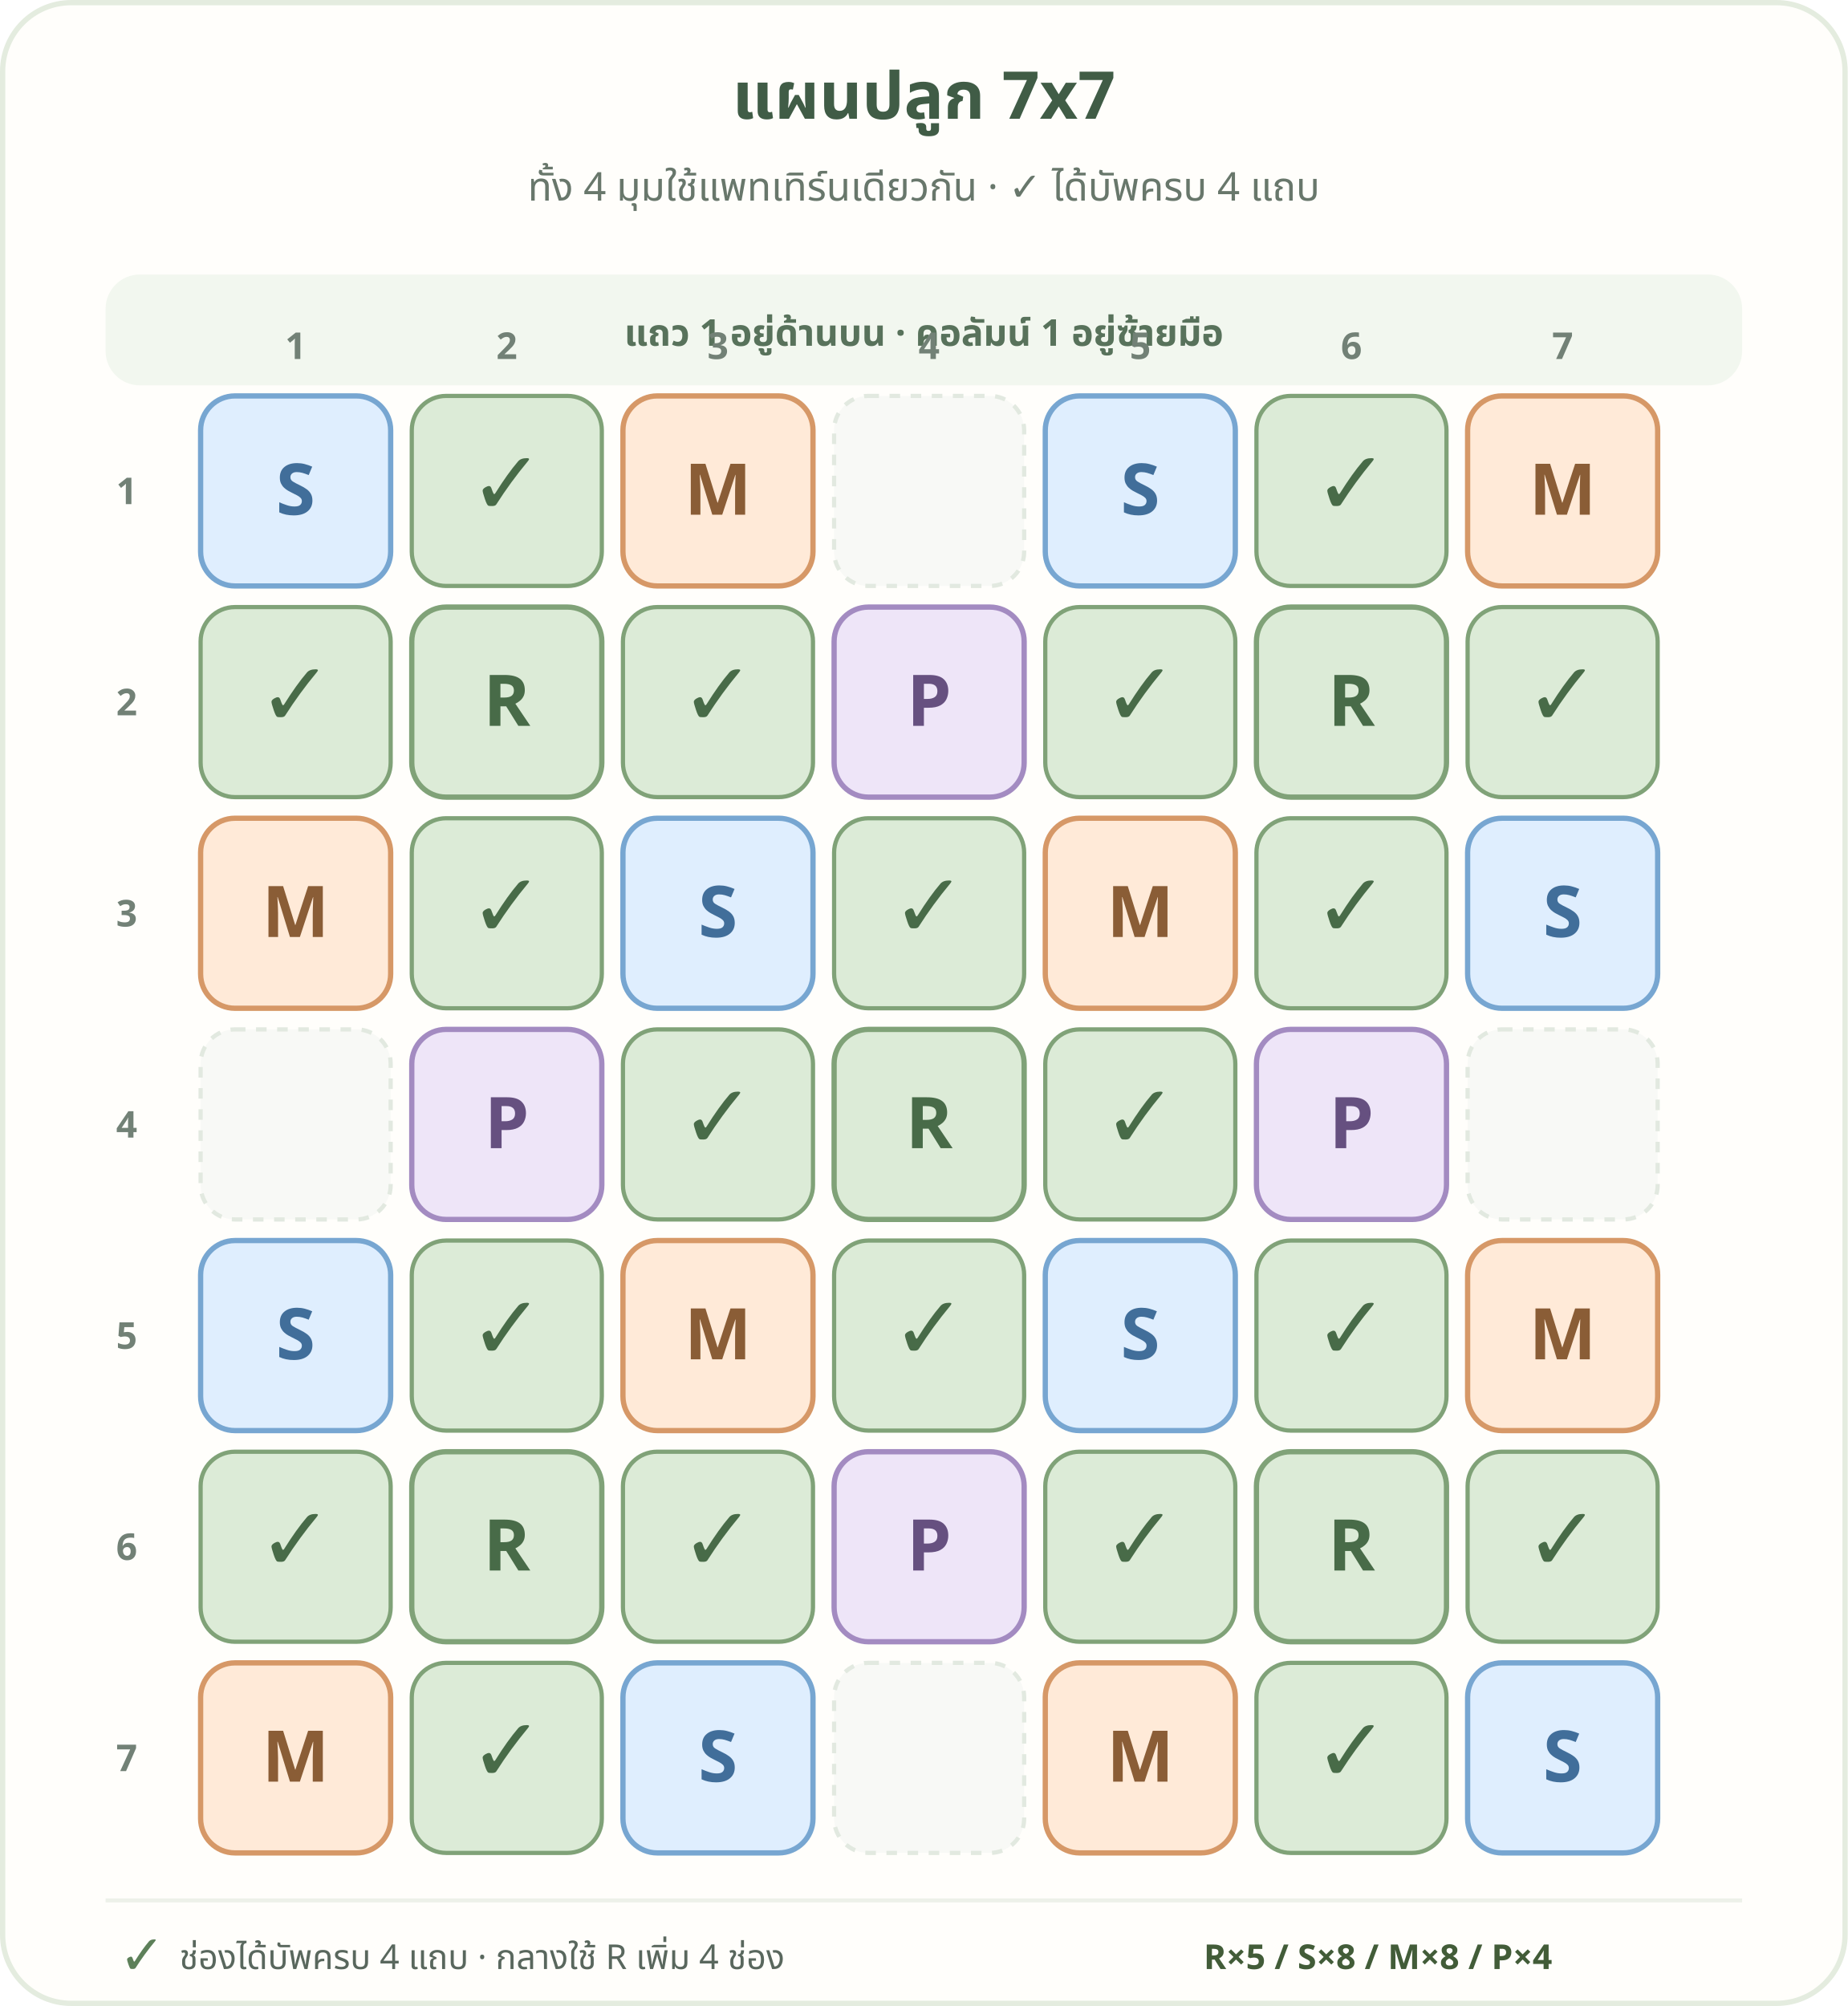
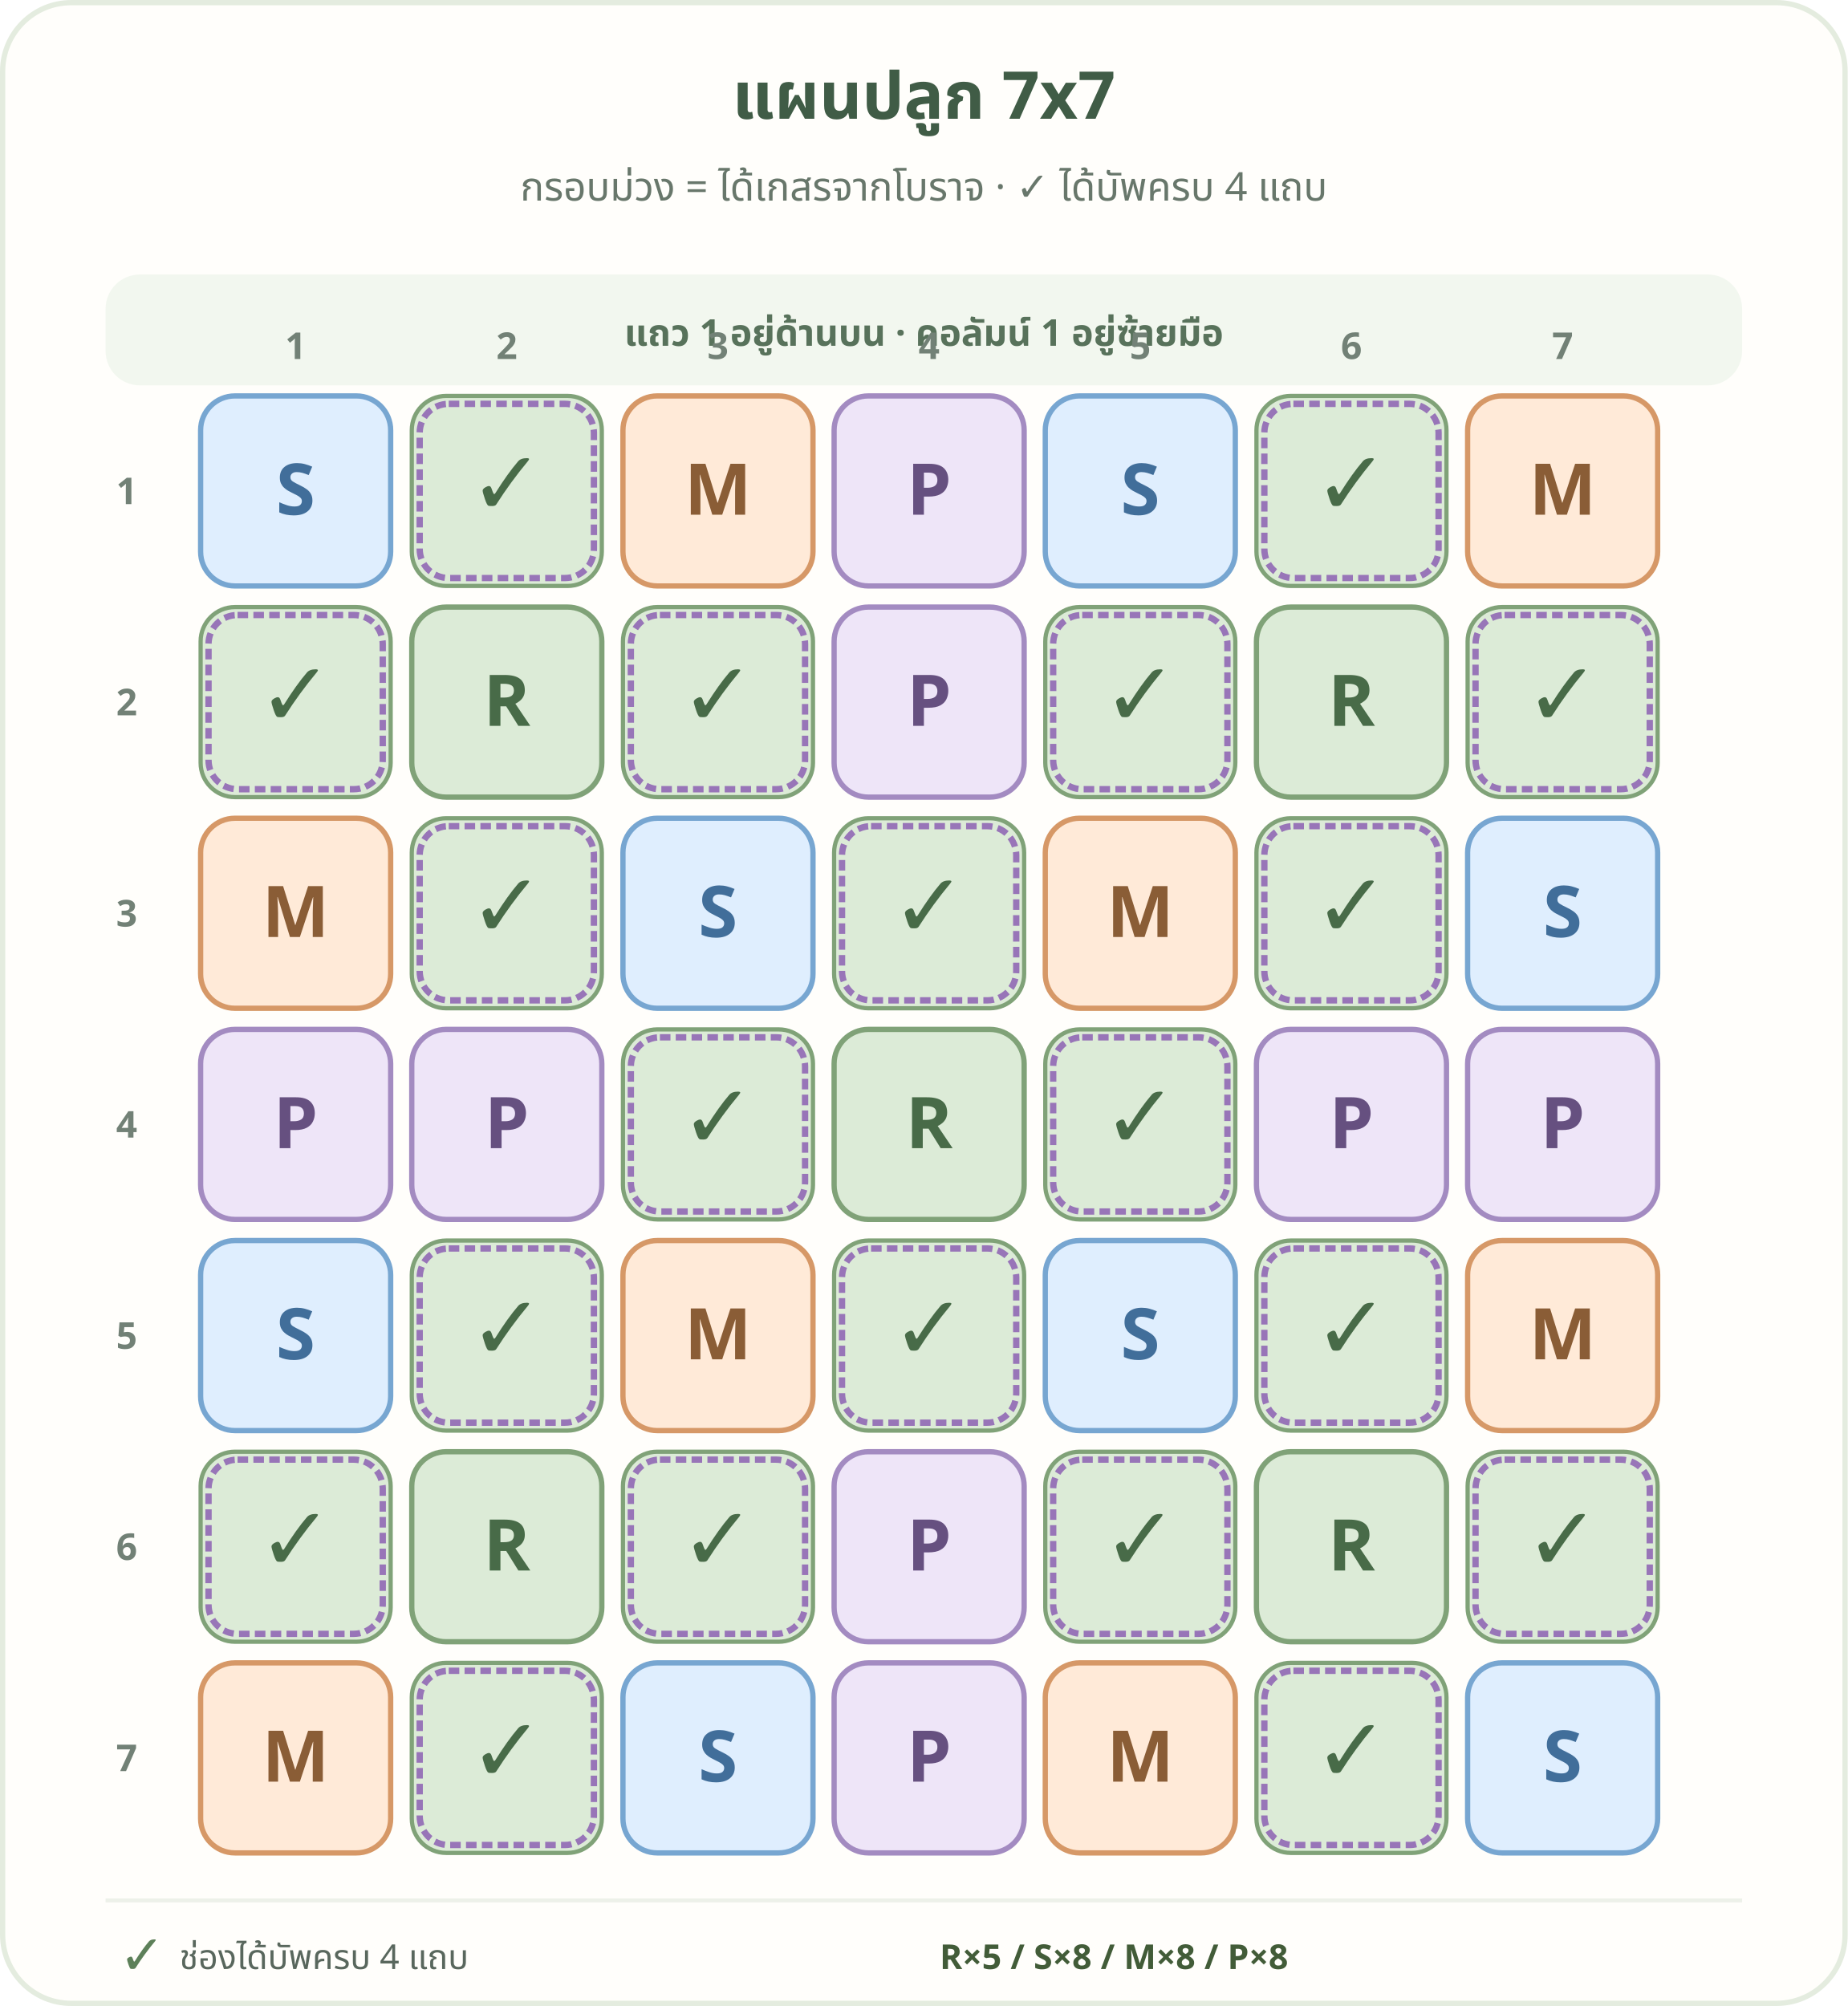
<svg xmlns="http://www.w3.org/2000/svg" width="700" height="760" viewBox="0 0 700 760" role="img" aria-labelledby="title desc">
  <rect x="1" y="1" width="698" height="758" rx="26" fill="#fffefb" stroke="#e4ecdf" stroke-width="2" />
  <text x="350" y="45" text-anchor="middle" font-family="Tahoma, Noto Sans Thai, sans-serif" font-size="25" font-weight="700" fill="#405c46">แผนปลูก 7x7</text>
-   <text x="350" y="76" text-anchor="middle" font-family="Tahoma, Noto Sans Thai, sans-serif" font-size="15" fill="#68776b">ทั้ง 4 มุมใช้แพทเทิร์นเดียวกัน · ✓ ได้บัพครบ 4 แถบ</text>
+   <text x="350" y="76" text-anchor="middle" font-family="Tahoma, Noto Sans Thai, sans-serif" font-size="15" fill="#68776b">กรอบม่วง = ได้เกสรจากโบราจ · ✓ ได้บัพครบ 4 แถบ</text>
  <rect x="40" y="104" width="620" height="42" rx="13" fill="#f2f7ef" />
  <text x="350" y="131" text-anchor="middle" font-family="Tahoma, Noto Sans Thai, sans-serif" font-size="14" font-weight="700" fill="#58725b">แถว 1 อยู่ด้านบน · คอลัมน์ 1 อยู่ซ้ายมือ</text>
  <text x="112" y="136" text-anchor="middle" font-family="Tahoma, sans-serif" font-size="14" font-weight="700" fill="#728176">1</text>
  <text x="192" y="136" text-anchor="middle" font-family="Tahoma, sans-serif" font-size="14" font-weight="700" fill="#728176">2</text>
  <text x="272" y="136" text-anchor="middle" font-family="Tahoma, sans-serif" font-size="14" font-weight="700" fill="#728176">3</text>
  <text x="352" y="136" text-anchor="middle" font-family="Tahoma, sans-serif" font-size="14" font-weight="700" fill="#728176">4</text>
  <text x="432" y="136" text-anchor="middle" font-family="Tahoma, sans-serif" font-size="14" font-weight="700" fill="#728176">5</text>
  <text x="512" y="136" text-anchor="middle" font-family="Tahoma, sans-serif" font-size="14" font-weight="700" fill="#728176">6</text>
  <text x="592" y="136" text-anchor="middle" font-family="Tahoma, sans-serif" font-size="14" font-weight="700" fill="#728176">7</text>
  <text x="48" y="191" text-anchor="middle" font-family="Tahoma, sans-serif" font-size="14" font-weight="700" fill="#728176">1</text>
  <g aria-label="แถว 1 คอลัมน์ 1: สตรอว์เบอร์รี่สวน — บัพน้ำ">
    <rect x="76" y="150" width="72" height="72" rx="13" fill="#dfeefe" stroke="#77a6d1" stroke-width="2" />
    <text x="112" y="195" text-anchor="middle" font-family="Segoe UI Symbol, Tahoma, Noto Sans Thai, sans-serif" font-size="27" font-weight="750" fill="#416e9a">S</text>
  </g>
-   <g aria-label="แถว 1 คอลัมน์ 2: ช่องปลูก — ได้รับบัพครบทั้ง 4 แถบ">
+   <g aria-label="แถว 1 คอลัมน์ 2: ช่องปลูก — ได้รับบัพครบทั้ง 4 แถบ และได้รับเกสรจากโบราจ">
    <rect x="156" y="150" width="72" height="72" rx="13" fill="#dcebd7" stroke="#80a278" stroke-width="1.6" />
+     <rect x="159" y="153" width="66" height="66" rx="11" fill="none" stroke="#9875b8" stroke-width="2.4" stroke-dasharray="4 2" />
    <text x="192" y="195" text-anchor="middle" font-family="Segoe UI Symbol, Tahoma, Noto Sans Thai, sans-serif" font-size="34" font-weight="750" fill="#486b48">✓</text>
  </g>
  <g aria-label="แถว 1 คอลัมน์ 3: ดาวเรือง — บัพป้องกัน">
    <rect x="236" y="150" width="72" height="72" rx="13" fill="#ffead8" stroke="#d69867" stroke-width="2" />
    <text x="272" y="195" text-anchor="middle" font-family="Segoe UI Symbol, Tahoma, Noto Sans Thai, sans-serif" font-size="27" font-weight="750" fill="#8a5d36">M</text>
  </g>
-   <g aria-label="แถว 1 คอลัมน์ 4: ช่องว่าง — ยังไม่ได้ใช้ปลูก">
-     <rect x="316" y="150" width="72" height="72" rx="13" fill="#f8f9f6" stroke="#e2e9e0" stroke-width="1.6" stroke-dasharray="4 4" />
+   <g aria-label="แถว 1 คอลัมน์ 4: โบราจ — บัพเกสร">
+     <rect x="316" y="150" width="72" height="72" rx="13" fill="#eee5f8" stroke="#a38bc1" stroke-width="2" />
+     <text x="352" y="195" text-anchor="middle" font-family="Segoe UI Symbol, Tahoma, Noto Sans Thai, sans-serif" font-size="27" font-weight="750" fill="#665080">P</text>
  </g>
  <g aria-label="แถว 1 คอลัมน์ 5: สตรอว์เบอร์รี่สวน — บัพน้ำ">
    <rect x="396" y="150" width="72" height="72" rx="13" fill="#dfeefe" stroke="#77a6d1" stroke-width="2" />
    <text x="432" y="195" text-anchor="middle" font-family="Segoe UI Symbol, Tahoma, Noto Sans Thai, sans-serif" font-size="27" font-weight="750" fill="#416e9a">S</text>
  </g>
-   <g aria-label="แถว 1 คอลัมน์ 6: ช่องปลูก — ได้รับบัพครบทั้ง 4 แถบ">
+   <g aria-label="แถว 1 คอลัมน์ 6: ช่องปลูก — ได้รับบัพครบทั้ง 4 แถบ และได้รับเกสรจากโบราจ">
    <rect x="476" y="150" width="72" height="72" rx="13" fill="#dcebd7" stroke="#80a278" stroke-width="1.6" />
+     <rect x="479" y="153" width="66" height="66" rx="11" fill="none" stroke="#9875b8" stroke-width="2.4" stroke-dasharray="4 2" />
    <text x="512" y="195" text-anchor="middle" font-family="Segoe UI Symbol, Tahoma, Noto Sans Thai, sans-serif" font-size="34" font-weight="750" fill="#486b48">✓</text>
  </g>
  <g aria-label="แถว 1 คอลัมน์ 7: ดาวเรือง — บัพป้องกัน">
    <rect x="556" y="150" width="72" height="72" rx="13" fill="#ffead8" stroke="#d69867" stroke-width="2" />
    <text x="592" y="195" text-anchor="middle" font-family="Segoe UI Symbol, Tahoma, Noto Sans Thai, sans-serif" font-size="27" font-weight="750" fill="#8a5d36">M</text>
  </g>
  <text x="48" y="271" text-anchor="middle" font-family="Tahoma, sans-serif" font-size="14" font-weight="700" fill="#728176">2</text>
-   <g aria-label="แถว 2 คอลัมน์ 1: ช่องปลูก — ได้รับบัพครบทั้ง 4 แถบ">
+   <g aria-label="แถว 2 คอลัมน์ 1: ช่องปลูก — ได้รับบัพครบทั้ง 4 แถบ และได้รับเกสรจากโบราจ">
    <rect x="76" y="230" width="72" height="72" rx="13" fill="#dcebd7" stroke="#80a278" stroke-width="1.6" />
+     <rect x="79" y="233" width="66" height="66" rx="11" fill="none" stroke="#9875b8" stroke-width="2.4" stroke-dasharray="4 2" />
    <text x="112" y="275" text-anchor="middle" font-family="Segoe UI Symbol, Tahoma, Noto Sans Thai, sans-serif" font-size="34" font-weight="750" fill="#486b48">✓</text>
  </g>
  <g aria-label="แถว 2 คอลัมน์ 2: ถั่วรันเนอร์ — บัพดิน">
    <rect x="156" y="230" width="72" height="72" rx="13" fill="#dcebd7" stroke="#80a278" stroke-width="2" />
    <text x="192" y="275" text-anchor="middle" font-family="Segoe UI Symbol, Tahoma, Noto Sans Thai, sans-serif" font-size="27" font-weight="750" fill="#486b48">R</text>
  </g>
-   <g aria-label="แถว 2 คอลัมน์ 3: ช่องปลูก — ได้รับบัพครบทั้ง 4 แถบ">
+   <g aria-label="แถว 2 คอลัมน์ 3: ช่องปลูก — ได้รับบัพครบทั้ง 4 แถบ และได้รับเกสรจากโบราจ">
    <rect x="236" y="230" width="72" height="72" rx="13" fill="#dcebd7" stroke="#80a278" stroke-width="1.6" />
+     <rect x="239" y="233" width="66" height="66" rx="11" fill="none" stroke="#9875b8" stroke-width="2.4" stroke-dasharray="4 2" />
    <text x="272" y="275" text-anchor="middle" font-family="Segoe UI Symbol, Tahoma, Noto Sans Thai, sans-serif" font-size="34" font-weight="750" fill="#486b48">✓</text>
  </g>
  <g aria-label="แถว 2 คอลัมน์ 4: โบราจ — บัพเกสร">
    <rect x="316" y="230" width="72" height="72" rx="13" fill="#eee5f8" stroke="#a38bc1" stroke-width="2" />
    <text x="352" y="275" text-anchor="middle" font-family="Segoe UI Symbol, Tahoma, Noto Sans Thai, sans-serif" font-size="27" font-weight="750" fill="#665080">P</text>
  </g>
-   <g aria-label="แถว 2 คอลัมน์ 5: ช่องปลูก — ได้รับบัพครบทั้ง 4 แถบ">
+   <g aria-label="แถว 2 คอลัมน์ 5: ช่องปลูก — ได้รับบัพครบทั้ง 4 แถบ และได้รับเกสรจากโบราจ">
    <rect x="396" y="230" width="72" height="72" rx="13" fill="#dcebd7" stroke="#80a278" stroke-width="1.6" />
+     <rect x="399" y="233" width="66" height="66" rx="11" fill="none" stroke="#9875b8" stroke-width="2.4" stroke-dasharray="4 2" />
    <text x="432" y="275" text-anchor="middle" font-family="Segoe UI Symbol, Tahoma, Noto Sans Thai, sans-serif" font-size="34" font-weight="750" fill="#486b48">✓</text>
  </g>
  <g aria-label="แถว 2 คอลัมน์ 6: ถั่วรันเนอร์ — บัพดิน">
    <rect x="476" y="230" width="72" height="72" rx="13" fill="#dcebd7" stroke="#80a278" stroke-width="2" />
    <text x="512" y="275" text-anchor="middle" font-family="Segoe UI Symbol, Tahoma, Noto Sans Thai, sans-serif" font-size="27" font-weight="750" fill="#486b48">R</text>
  </g>
-   <g aria-label="แถว 2 คอลัมน์ 7: ช่องปลูก — ได้รับบัพครบทั้ง 4 แถบ">
+   <g aria-label="แถว 2 คอลัมน์ 7: ช่องปลูก — ได้รับบัพครบทั้ง 4 แถบ และได้รับเกสรจากโบราจ">
    <rect x="556" y="230" width="72" height="72" rx="13" fill="#dcebd7" stroke="#80a278" stroke-width="1.6" />
+     <rect x="559" y="233" width="66" height="66" rx="11" fill="none" stroke="#9875b8" stroke-width="2.4" stroke-dasharray="4 2" />
    <text x="592" y="275" text-anchor="middle" font-family="Segoe UI Symbol, Tahoma, Noto Sans Thai, sans-serif" font-size="34" font-weight="750" fill="#486b48">✓</text>
  </g>
  <text x="48" y="351" text-anchor="middle" font-family="Tahoma, sans-serif" font-size="14" font-weight="700" fill="#728176">3</text>
  <g aria-label="แถว 3 คอลัมน์ 1: ดาวเรือง — บัพป้องกัน">
    <rect x="76" y="310" width="72" height="72" rx="13" fill="#ffead8" stroke="#d69867" stroke-width="2" />
    <text x="112" y="355" text-anchor="middle" font-family="Segoe UI Symbol, Tahoma, Noto Sans Thai, sans-serif" font-size="27" font-weight="750" fill="#8a5d36">M</text>
  </g>
-   <g aria-label="แถว 3 คอลัมน์ 2: ช่องปลูก — ได้รับบัพครบทั้ง 4 แถบ">
+   <g aria-label="แถว 3 คอลัมน์ 2: ช่องปลูก — ได้รับบัพครบทั้ง 4 แถบ และได้รับเกสรจากโบราจ">
    <rect x="156" y="310" width="72" height="72" rx="13" fill="#dcebd7" stroke="#80a278" stroke-width="1.6" />
+     <rect x="159" y="313" width="66" height="66" rx="11" fill="none" stroke="#9875b8" stroke-width="2.4" stroke-dasharray="4 2" />
    <text x="192" y="355" text-anchor="middle" font-family="Segoe UI Symbol, Tahoma, Noto Sans Thai, sans-serif" font-size="34" font-weight="750" fill="#486b48">✓</text>
  </g>
  <g aria-label="แถว 3 คอลัมน์ 3: สตรอว์เบอร์รี่สวน — บัพน้ำ">
    <rect x="236" y="310" width="72" height="72" rx="13" fill="#dfeefe" stroke="#77a6d1" stroke-width="2" />
    <text x="272" y="355" text-anchor="middle" font-family="Segoe UI Symbol, Tahoma, Noto Sans Thai, sans-serif" font-size="27" font-weight="750" fill="#416e9a">S</text>
  </g>
-   <g aria-label="แถว 3 คอลัมน์ 4: ช่องปลูก — ได้รับบัพครบทั้ง 4 แถบ">
+   <g aria-label="แถว 3 คอลัมน์ 4: ช่องปลูก — ได้รับบัพครบทั้ง 4 แถบ และได้รับเกสรจากโบราจ">
    <rect x="316" y="310" width="72" height="72" rx="13" fill="#dcebd7" stroke="#80a278" stroke-width="1.6" />
+     <rect x="319" y="313" width="66" height="66" rx="11" fill="none" stroke="#9875b8" stroke-width="2.4" stroke-dasharray="4 2" />
    <text x="352" y="355" text-anchor="middle" font-family="Segoe UI Symbol, Tahoma, Noto Sans Thai, sans-serif" font-size="34" font-weight="750" fill="#486b48">✓</text>
  </g>
  <g aria-label="แถว 3 คอลัมน์ 5: ดาวเรือง — บัพป้องกัน">
    <rect x="396" y="310" width="72" height="72" rx="13" fill="#ffead8" stroke="#d69867" stroke-width="2" />
    <text x="432" y="355" text-anchor="middle" font-family="Segoe UI Symbol, Tahoma, Noto Sans Thai, sans-serif" font-size="27" font-weight="750" fill="#8a5d36">M</text>
  </g>
-   <g aria-label="แถว 3 คอลัมน์ 6: ช่องปลูก — ได้รับบัพครบทั้ง 4 แถบ">
+   <g aria-label="แถว 3 คอลัมน์ 6: ช่องปลูก — ได้รับบัพครบทั้ง 4 แถบ และได้รับเกสรจากโบราจ">
    <rect x="476" y="310" width="72" height="72" rx="13" fill="#dcebd7" stroke="#80a278" stroke-width="1.6" />
+     <rect x="479" y="313" width="66" height="66" rx="11" fill="none" stroke="#9875b8" stroke-width="2.4" stroke-dasharray="4 2" />
    <text x="512" y="355" text-anchor="middle" font-family="Segoe UI Symbol, Tahoma, Noto Sans Thai, sans-serif" font-size="34" font-weight="750" fill="#486b48">✓</text>
  </g>
  <g aria-label="แถว 3 คอลัมน์ 7: สตรอว์เบอร์รี่สวน — บัพน้ำ">
    <rect x="556" y="310" width="72" height="72" rx="13" fill="#dfeefe" stroke="#77a6d1" stroke-width="2" />
    <text x="592" y="355" text-anchor="middle" font-family="Segoe UI Symbol, Tahoma, Noto Sans Thai, sans-serif" font-size="27" font-weight="750" fill="#416e9a">S</text>
  </g>
  <text x="48" y="431" text-anchor="middle" font-family="Tahoma, sans-serif" font-size="14" font-weight="700" fill="#728176">4</text>
-   <g aria-label="แถว 4 คอลัมน์ 1: ช่องว่าง — ยังไม่ได้ใช้ปลูก">
-     <rect x="76" y="390" width="72" height="72" rx="13" fill="#f8f9f6" stroke="#e2e9e0" stroke-width="1.6" stroke-dasharray="4 4" />
+   <g aria-label="แถว 4 คอลัมน์ 1: โบราจ — บัพเกสร">
+     <rect x="76" y="390" width="72" height="72" rx="13" fill="#eee5f8" stroke="#a38bc1" stroke-width="2" />
+     <text x="112" y="435" text-anchor="middle" font-family="Segoe UI Symbol, Tahoma, Noto Sans Thai, sans-serif" font-size="27" font-weight="750" fill="#665080">P</text>
  </g>
  <g aria-label="แถว 4 คอลัมน์ 2: โบราจ — บัพเกสร">
    <rect x="156" y="390" width="72" height="72" rx="13" fill="#eee5f8" stroke="#a38bc1" stroke-width="2" />
    <text x="192" y="435" text-anchor="middle" font-family="Segoe UI Symbol, Tahoma, Noto Sans Thai, sans-serif" font-size="27" font-weight="750" fill="#665080">P</text>
  </g>
-   <g aria-label="แถว 4 คอลัมน์ 3: ช่องปลูก — ได้รับบัพครบทั้ง 4 แถบ">
+   <g aria-label="แถว 4 คอลัมน์ 3: ช่องปลูก — ได้รับบัพครบทั้ง 4 แถบ และได้รับเกสรจากโบราจ">
    <rect x="236" y="390" width="72" height="72" rx="13" fill="#dcebd7" stroke="#80a278" stroke-width="1.6" />
+     <rect x="239" y="393" width="66" height="66" rx="11" fill="none" stroke="#9875b8" stroke-width="2.4" stroke-dasharray="4 2" />
    <text x="272" y="435" text-anchor="middle" font-family="Segoe UI Symbol, Tahoma, Noto Sans Thai, sans-serif" font-size="34" font-weight="750" fill="#486b48">✓</text>
  </g>
  <g aria-label="แถว 4 คอลัมน์ 4: ถั่วรันเนอร์ — บัพดิน">
    <rect x="316" y="390" width="72" height="72" rx="13" fill="#dcebd7" stroke="#80a278" stroke-width="2" />
    <text x="352" y="435" text-anchor="middle" font-family="Segoe UI Symbol, Tahoma, Noto Sans Thai, sans-serif" font-size="27" font-weight="750" fill="#486b48">R</text>
  </g>
-   <g aria-label="แถว 4 คอลัมน์ 5: ช่องปลูก — ได้รับบัพครบทั้ง 4 แถบ">
+   <g aria-label="แถว 4 คอลัมน์ 5: ช่องปลูก — ได้รับบัพครบทั้ง 4 แถบ และได้รับเกสรจากโบราจ">
    <rect x="396" y="390" width="72" height="72" rx="13" fill="#dcebd7" stroke="#80a278" stroke-width="1.6" />
+     <rect x="399" y="393" width="66" height="66" rx="11" fill="none" stroke="#9875b8" stroke-width="2.4" stroke-dasharray="4 2" />
    <text x="432" y="435" text-anchor="middle" font-family="Segoe UI Symbol, Tahoma, Noto Sans Thai, sans-serif" font-size="34" font-weight="750" fill="#486b48">✓</text>
  </g>
  <g aria-label="แถว 4 คอลัมน์ 6: โบราจ — บัพเกสร">
    <rect x="476" y="390" width="72" height="72" rx="13" fill="#eee5f8" stroke="#a38bc1" stroke-width="2" />
    <text x="512" y="435" text-anchor="middle" font-family="Segoe UI Symbol, Tahoma, Noto Sans Thai, sans-serif" font-size="27" font-weight="750" fill="#665080">P</text>
  </g>
-   <g aria-label="แถว 4 คอลัมน์ 7: ช่องว่าง — ยังไม่ได้ใช้ปลูก">
-     <rect x="556" y="390" width="72" height="72" rx="13" fill="#f8f9f6" stroke="#e2e9e0" stroke-width="1.6" stroke-dasharray="4 4" />
+   <g aria-label="แถว 4 คอลัมน์ 7: โบราจ — บัพเกสร">
+     <rect x="556" y="390" width="72" height="72" rx="13" fill="#eee5f8" stroke="#a38bc1" stroke-width="2" />
+     <text x="592" y="435" text-anchor="middle" font-family="Segoe UI Symbol, Tahoma, Noto Sans Thai, sans-serif" font-size="27" font-weight="750" fill="#665080">P</text>
  </g>
  <text x="48" y="511" text-anchor="middle" font-family="Tahoma, sans-serif" font-size="14" font-weight="700" fill="#728176">5</text>
  <g aria-label="แถว 5 คอลัมน์ 1: สตรอว์เบอร์รี่สวน — บัพน้ำ">
    <rect x="76" y="470" width="72" height="72" rx="13" fill="#dfeefe" stroke="#77a6d1" stroke-width="2" />
    <text x="112" y="515" text-anchor="middle" font-family="Segoe UI Symbol, Tahoma, Noto Sans Thai, sans-serif" font-size="27" font-weight="750" fill="#416e9a">S</text>
  </g>
-   <g aria-label="แถว 5 คอลัมน์ 2: ช่องปลูก — ได้รับบัพครบทั้ง 4 แถบ">
+   <g aria-label="แถว 5 คอลัมน์ 2: ช่องปลูก — ได้รับบัพครบทั้ง 4 แถบ และได้รับเกสรจากโบราจ">
    <rect x="156" y="470" width="72" height="72" rx="13" fill="#dcebd7" stroke="#80a278" stroke-width="1.6" />
+     <rect x="159" y="473" width="66" height="66" rx="11" fill="none" stroke="#9875b8" stroke-width="2.4" stroke-dasharray="4 2" />
    <text x="192" y="515" text-anchor="middle" font-family="Segoe UI Symbol, Tahoma, Noto Sans Thai, sans-serif" font-size="34" font-weight="750" fill="#486b48">✓</text>
  </g>
  <g aria-label="แถว 5 คอลัมน์ 3: ดาวเรือง — บัพป้องกัน">
    <rect x="236" y="470" width="72" height="72" rx="13" fill="#ffead8" stroke="#d69867" stroke-width="2" />
    <text x="272" y="515" text-anchor="middle" font-family="Segoe UI Symbol, Tahoma, Noto Sans Thai, sans-serif" font-size="27" font-weight="750" fill="#8a5d36">M</text>
  </g>
-   <g aria-label="แถว 5 คอลัมน์ 4: ช่องปลูก — ได้รับบัพครบทั้ง 4 แถบ">
+   <g aria-label="แถว 5 คอลัมน์ 4: ช่องปลูก — ได้รับบัพครบทั้ง 4 แถบ และได้รับเกสรจากโบราจ">
    <rect x="316" y="470" width="72" height="72" rx="13" fill="#dcebd7" stroke="#80a278" stroke-width="1.6" />
+     <rect x="319" y="473" width="66" height="66" rx="11" fill="none" stroke="#9875b8" stroke-width="2.4" stroke-dasharray="4 2" />
    <text x="352" y="515" text-anchor="middle" font-family="Segoe UI Symbol, Tahoma, Noto Sans Thai, sans-serif" font-size="34" font-weight="750" fill="#486b48">✓</text>
  </g>
  <g aria-label="แถว 5 คอลัมน์ 5: สตรอว์เบอร์รี่สวน — บัพน้ำ">
    <rect x="396" y="470" width="72" height="72" rx="13" fill="#dfeefe" stroke="#77a6d1" stroke-width="2" />
    <text x="432" y="515" text-anchor="middle" font-family="Segoe UI Symbol, Tahoma, Noto Sans Thai, sans-serif" font-size="27" font-weight="750" fill="#416e9a">S</text>
  </g>
-   <g aria-label="แถว 5 คอลัมน์ 6: ช่องปลูก — ได้รับบัพครบทั้ง 4 แถบ">
+   <g aria-label="แถว 5 คอลัมน์ 6: ช่องปลูก — ได้รับบัพครบทั้ง 4 แถบ และได้รับเกสรจากโบราจ">
    <rect x="476" y="470" width="72" height="72" rx="13" fill="#dcebd7" stroke="#80a278" stroke-width="1.6" />
+     <rect x="479" y="473" width="66" height="66" rx="11" fill="none" stroke="#9875b8" stroke-width="2.4" stroke-dasharray="4 2" />
    <text x="512" y="515" text-anchor="middle" font-family="Segoe UI Symbol, Tahoma, Noto Sans Thai, sans-serif" font-size="34" font-weight="750" fill="#486b48">✓</text>
  </g>
  <g aria-label="แถว 5 คอลัมน์ 7: ดาวเรือง — บัพป้องกัน">
    <rect x="556" y="470" width="72" height="72" rx="13" fill="#ffead8" stroke="#d69867" stroke-width="2" />
    <text x="592" y="515" text-anchor="middle" font-family="Segoe UI Symbol, Tahoma, Noto Sans Thai, sans-serif" font-size="27" font-weight="750" fill="#8a5d36">M</text>
  </g>
  <text x="48" y="591" text-anchor="middle" font-family="Tahoma, sans-serif" font-size="14" font-weight="700" fill="#728176">6</text>
-   <g aria-label="แถว 6 คอลัมน์ 1: ช่องปลูก — ได้รับบัพครบทั้ง 4 แถบ">
+   <g aria-label="แถว 6 คอลัมน์ 1: ช่องปลูก — ได้รับบัพครบทั้ง 4 แถบ และได้รับเกสรจากโบราจ">
    <rect x="76" y="550" width="72" height="72" rx="13" fill="#dcebd7" stroke="#80a278" stroke-width="1.6" />
+     <rect x="79" y="553" width="66" height="66" rx="11" fill="none" stroke="#9875b8" stroke-width="2.4" stroke-dasharray="4 2" />
    <text x="112" y="595" text-anchor="middle" font-family="Segoe UI Symbol, Tahoma, Noto Sans Thai, sans-serif" font-size="34" font-weight="750" fill="#486b48">✓</text>
  </g>
  <g aria-label="แถว 6 คอลัมน์ 2: ถั่วรันเนอร์ — บัพดิน">
    <rect x="156" y="550" width="72" height="72" rx="13" fill="#dcebd7" stroke="#80a278" stroke-width="2" />
    <text x="192" y="595" text-anchor="middle" font-family="Segoe UI Symbol, Tahoma, Noto Sans Thai, sans-serif" font-size="27" font-weight="750" fill="#486b48">R</text>
  </g>
-   <g aria-label="แถว 6 คอลัมน์ 3: ช่องปลูก — ได้รับบัพครบทั้ง 4 แถบ">
+   <g aria-label="แถว 6 คอลัมน์ 3: ช่องปลูก — ได้รับบัพครบทั้ง 4 แถบ และได้รับเกสรจากโบราจ">
    <rect x="236" y="550" width="72" height="72" rx="13" fill="#dcebd7" stroke="#80a278" stroke-width="1.6" />
+     <rect x="239" y="553" width="66" height="66" rx="11" fill="none" stroke="#9875b8" stroke-width="2.4" stroke-dasharray="4 2" />
    <text x="272" y="595" text-anchor="middle" font-family="Segoe UI Symbol, Tahoma, Noto Sans Thai, sans-serif" font-size="34" font-weight="750" fill="#486b48">✓</text>
  </g>
  <g aria-label="แถว 6 คอลัมน์ 4: โบราจ — บัพเกสร">
    <rect x="316" y="550" width="72" height="72" rx="13" fill="#eee5f8" stroke="#a38bc1" stroke-width="2" />
    <text x="352" y="595" text-anchor="middle" font-family="Segoe UI Symbol, Tahoma, Noto Sans Thai, sans-serif" font-size="27" font-weight="750" fill="#665080">P</text>
  </g>
-   <g aria-label="แถว 6 คอลัมน์ 5: ช่องปลูก — ได้รับบัพครบทั้ง 4 แถบ">
+   <g aria-label="แถว 6 คอลัมน์ 5: ช่องปลูก — ได้รับบัพครบทั้ง 4 แถบ และได้รับเกสรจากโบราจ">
    <rect x="396" y="550" width="72" height="72" rx="13" fill="#dcebd7" stroke="#80a278" stroke-width="1.6" />
+     <rect x="399" y="553" width="66" height="66" rx="11" fill="none" stroke="#9875b8" stroke-width="2.4" stroke-dasharray="4 2" />
    <text x="432" y="595" text-anchor="middle" font-family="Segoe UI Symbol, Tahoma, Noto Sans Thai, sans-serif" font-size="34" font-weight="750" fill="#486b48">✓</text>
  </g>
  <g aria-label="แถว 6 คอลัมน์ 6: ถั่วรันเนอร์ — บัพดิน">
    <rect x="476" y="550" width="72" height="72" rx="13" fill="#dcebd7" stroke="#80a278" stroke-width="2" />
    <text x="512" y="595" text-anchor="middle" font-family="Segoe UI Symbol, Tahoma, Noto Sans Thai, sans-serif" font-size="27" font-weight="750" fill="#486b48">R</text>
  </g>
-   <g aria-label="แถว 6 คอลัมน์ 7: ช่องปลูก — ได้รับบัพครบทั้ง 4 แถบ">
+   <g aria-label="แถว 6 คอลัมน์ 7: ช่องปลูก — ได้รับบัพครบทั้ง 4 แถบ และได้รับเกสรจากโบราจ">
    <rect x="556" y="550" width="72" height="72" rx="13" fill="#dcebd7" stroke="#80a278" stroke-width="1.6" />
+     <rect x="559" y="553" width="66" height="66" rx="11" fill="none" stroke="#9875b8" stroke-width="2.4" stroke-dasharray="4 2" />
    <text x="592" y="595" text-anchor="middle" font-family="Segoe UI Symbol, Tahoma, Noto Sans Thai, sans-serif" font-size="34" font-weight="750" fill="#486b48">✓</text>
  </g>
  <text x="48" y="671" text-anchor="middle" font-family="Tahoma, sans-serif" font-size="14" font-weight="700" fill="#728176">7</text>
  <g aria-label="แถว 7 คอลัมน์ 1: ดาวเรือง — บัพป้องกัน">
    <rect x="76" y="630" width="72" height="72" rx="13" fill="#ffead8" stroke="#d69867" stroke-width="2" />
    <text x="112" y="675" text-anchor="middle" font-family="Segoe UI Symbol, Tahoma, Noto Sans Thai, sans-serif" font-size="27" font-weight="750" fill="#8a5d36">M</text>
  </g>
-   <g aria-label="แถว 7 คอลัมน์ 2: ช่องปลูก — ได้รับบัพครบทั้ง 4 แถบ">
+   <g aria-label="แถว 7 คอลัมน์ 2: ช่องปลูก — ได้รับบัพครบทั้ง 4 แถบ และได้รับเกสรจากโบราจ">
    <rect x="156" y="630" width="72" height="72" rx="13" fill="#dcebd7" stroke="#80a278" stroke-width="1.6" />
+     <rect x="159" y="633" width="66" height="66" rx="11" fill="none" stroke="#9875b8" stroke-width="2.4" stroke-dasharray="4 2" />
    <text x="192" y="675" text-anchor="middle" font-family="Segoe UI Symbol, Tahoma, Noto Sans Thai, sans-serif" font-size="34" font-weight="750" fill="#486b48">✓</text>
  </g>
  <g aria-label="แถว 7 คอลัมน์ 3: สตรอว์เบอร์รี่สวน — บัพน้ำ">
    <rect x="236" y="630" width="72" height="72" rx="13" fill="#dfeefe" stroke="#77a6d1" stroke-width="2" />
    <text x="272" y="675" text-anchor="middle" font-family="Segoe UI Symbol, Tahoma, Noto Sans Thai, sans-serif" font-size="27" font-weight="750" fill="#416e9a">S</text>
  </g>
-   <g aria-label="แถว 7 คอลัมน์ 4: ช่องว่าง — ยังไม่ได้ใช้ปลูก">
-     <rect x="316" y="630" width="72" height="72" rx="13" fill="#f8f9f6" stroke="#e2e9e0" stroke-width="1.6" stroke-dasharray="4 4" />
+   <g aria-label="แถว 7 คอลัมน์ 4: โบราจ — บัพเกสร">
+     <rect x="316" y="630" width="72" height="72" rx="13" fill="#eee5f8" stroke="#a38bc1" stroke-width="2" />
+     <text x="352" y="675" text-anchor="middle" font-family="Segoe UI Symbol, Tahoma, Noto Sans Thai, sans-serif" font-size="27" font-weight="750" fill="#665080">P</text>
  </g>
  <g aria-label="แถว 7 คอลัมน์ 5: ดาวเรือง — บัพป้องกัน">
    <rect x="396" y="630" width="72" height="72" rx="13" fill="#ffead8" stroke="#d69867" stroke-width="2" />
    <text x="432" y="675" text-anchor="middle" font-family="Segoe UI Symbol, Tahoma, Noto Sans Thai, sans-serif" font-size="27" font-weight="750" fill="#8a5d36">M</text>
  </g>
-   <g aria-label="แถว 7 คอลัมน์ 6: ช่องปลูก — ได้รับบัพครบทั้ง 4 แถบ">
+   <g aria-label="แถว 7 คอลัมน์ 6: ช่องปลูก — ได้รับบัพครบทั้ง 4 แถบ และได้รับเกสรจากโบราจ">
    <rect x="476" y="630" width="72" height="72" rx="13" fill="#dcebd7" stroke="#80a278" stroke-width="1.6" />
+     <rect x="479" y="633" width="66" height="66" rx="11" fill="none" stroke="#9875b8" stroke-width="2.4" stroke-dasharray="4 2" />
    <text x="512" y="675" text-anchor="middle" font-family="Segoe UI Symbol, Tahoma, Noto Sans Thai, sans-serif" font-size="34" font-weight="750" fill="#486b48">✓</text>
  </g>
  <g aria-label="แถว 7 คอลัมน์ 7: สตรอว์เบอร์รี่สวน — บัพน้ำ">
    <rect x="556" y="630" width="72" height="72" rx="13" fill="#dfeefe" stroke="#77a6d1" stroke-width="2" />
    <text x="592" y="675" text-anchor="middle" font-family="Segoe UI Symbol, Tahoma, Noto Sans Thai, sans-serif" font-size="27" font-weight="750" fill="#416e9a">S</text>
  </g>
  <path d="M40 720 H660" stroke="#edf1e9" stroke-width="1.5" />
  <text x="45" y="748" font-family="Segoe UI Symbol, Tahoma, sans-serif" font-size="21" font-weight="700" fill="#5d8059">✓</text>
-   <text x="68" y="746" font-family="Tahoma, Noto Sans Thai, sans-serif" font-size="13" fill="#59675d">ช่องได้บัพครบ 4 แถบ · กลางใช้ R เพิ่ม 4 ช่อง</text>
-   <text x="456" y="746" font-family="Tahoma, sans-serif" font-size="13" font-weight="700" fill="#425c38">R×5 / S×8 / M×8 / P×4</text>
+   <text x="68" y="746" font-family="Tahoma, Noto Sans Thai, sans-serif" font-size="13" fill="#59675d">ช่องได้บัพครบ 4 แถบ</text>
+   <text x="356" y="746" font-family="Tahoma, sans-serif" font-size="13" font-weight="700" fill="#425c38">R×5 / S×8 / M×8 / P×8</text>
</svg>
